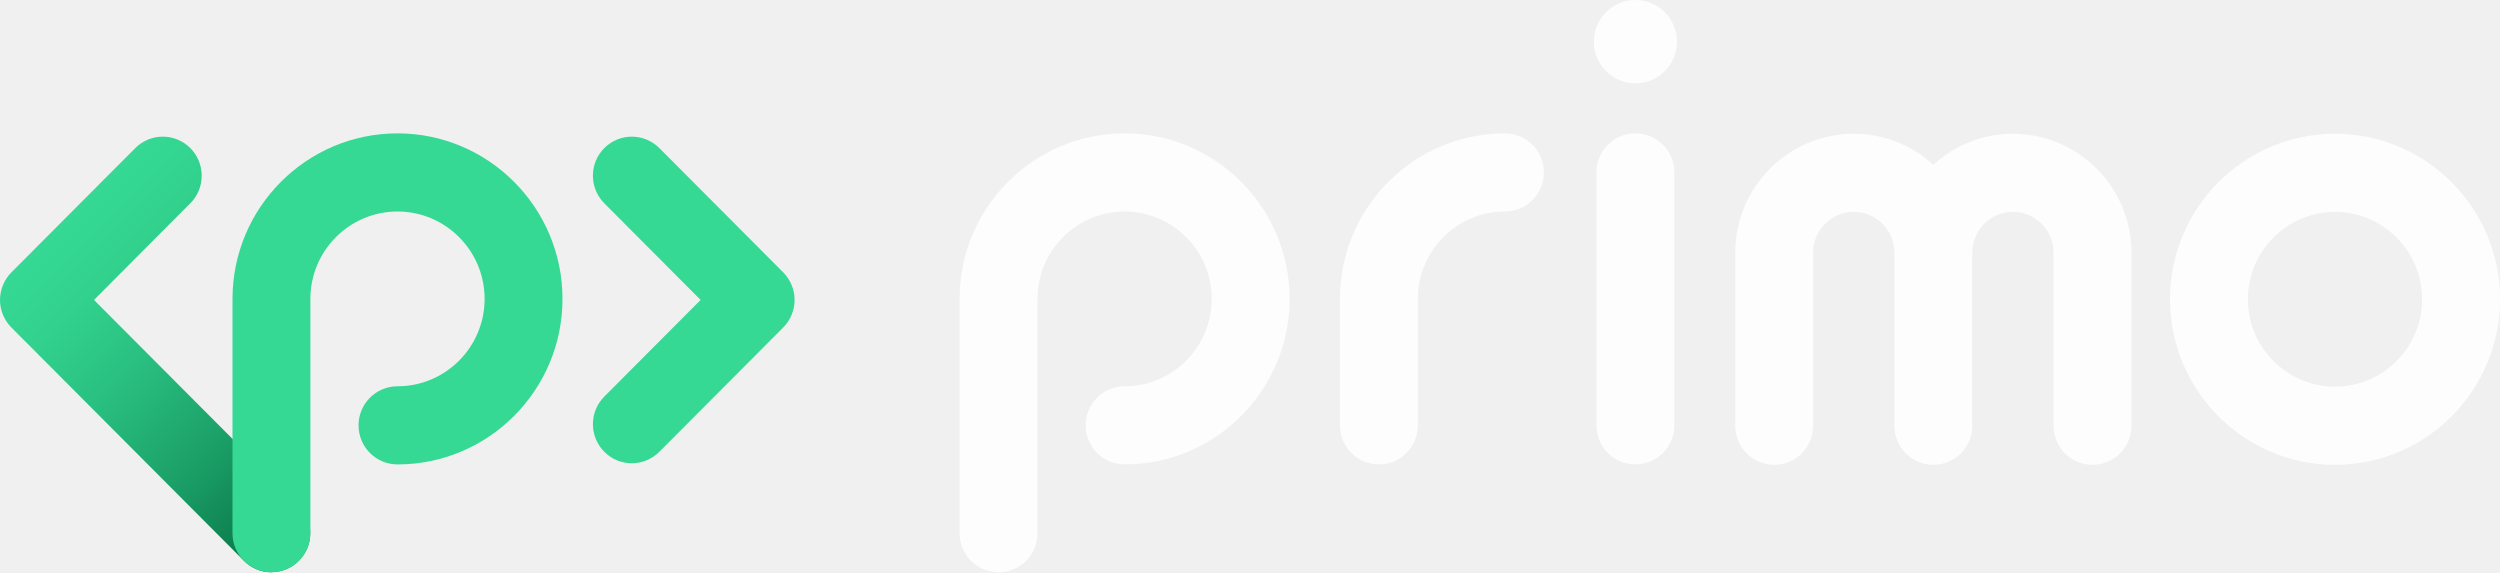
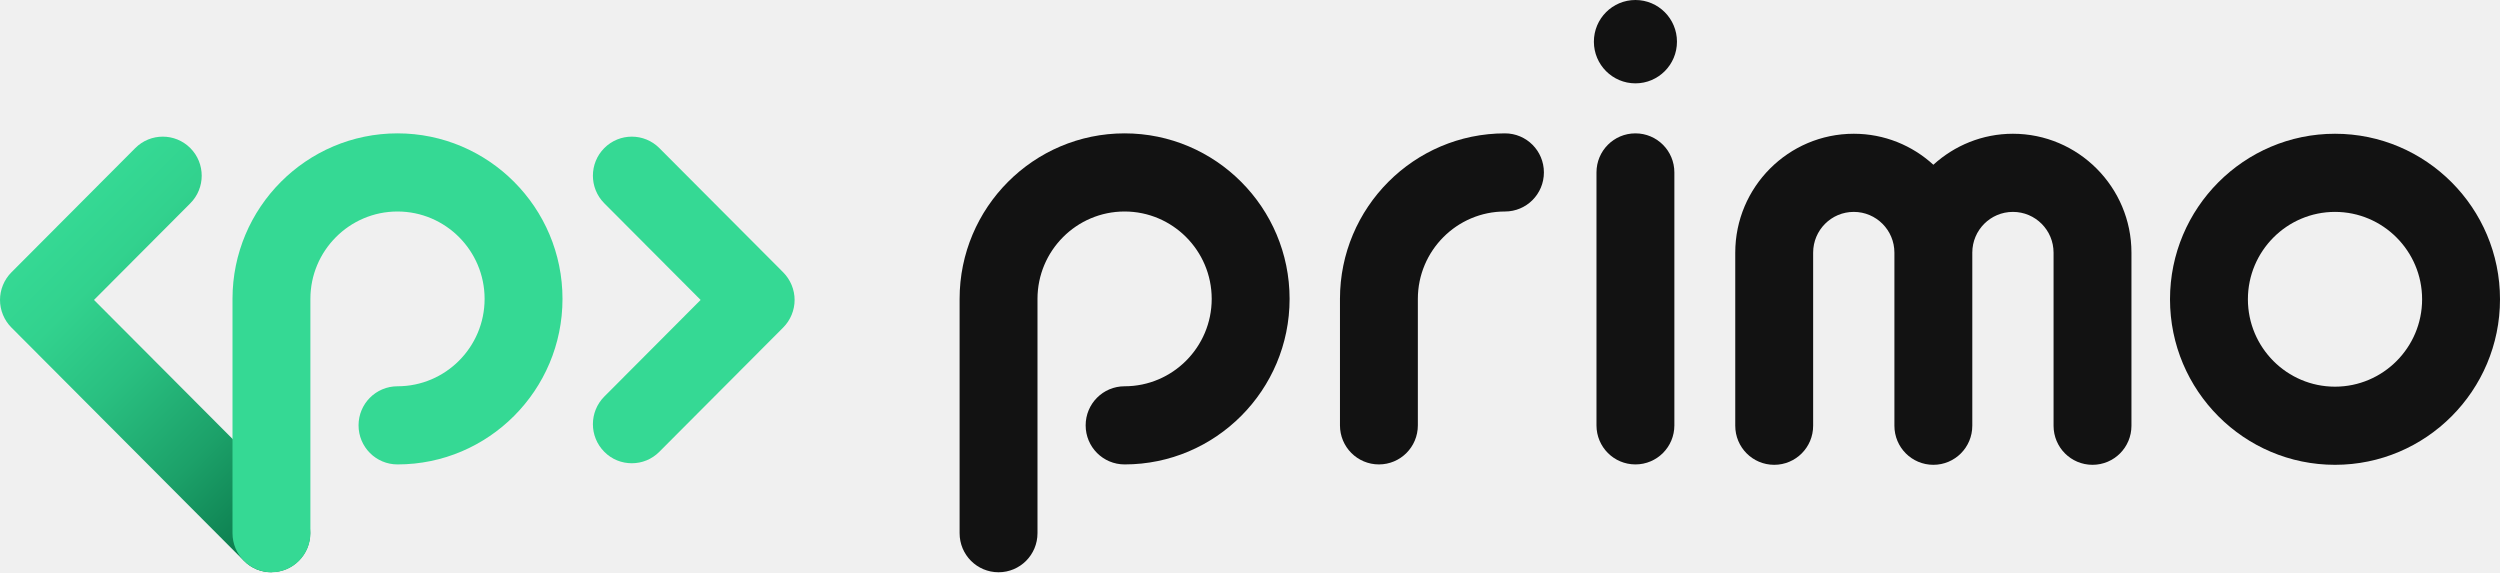
<svg xmlns="http://www.w3.org/2000/svg" width="948" height="217" viewBox="0 0 948 217" fill="none">
-   <g clip-path="url(#clip0_101_87)">
-     <path d="M885.433 176.257C850.926 176.257 822.867 148.107 822.867 113.488C822.867 78.869 850.926 50.719 885.433 50.719C919.941 50.719 948 78.869 948 113.488C948 148.107 919.941 176.257 885.433 176.257ZM885.433 80.35C867.22 80.35 852.403 95.215 852.403 113.488C852.403 131.761 867.22 146.626 885.433 146.626C903.647 146.626 918.464 131.761 918.464 113.488C918.464 95.215 903.647 80.35 885.433 80.35Z" fill="#FDFDFD" />
-     <path d="M763.303 50.719C751.686 50.719 741.102 55.213 733.127 62.473C725.153 55.164 714.569 50.719 702.952 50.719C678.191 50.719 658.008 70.918 658.008 95.808V161.441C658.008 169.639 664.604 176.257 672.776 176.257C680.947 176.257 687.544 169.639 687.544 161.441V95.808C687.544 87.264 694.435 80.35 702.952 80.35C711.468 80.35 718.359 87.264 718.359 95.808V161.441C718.359 169.639 724.956 176.257 733.127 176.257C741.299 176.257 747.895 169.639 747.895 161.441V95.808C747.895 87.264 754.787 80.35 763.303 80.35C771.819 80.35 778.711 87.264 778.711 95.808V161.441C778.711 169.639 785.307 176.257 793.479 176.257C801.65 176.257 808.247 169.639 808.247 161.441V95.808C808.247 70.967 788.064 50.719 763.303 50.719Z" fill="#FDFDFD" />
-     <path d="M620.153 176.109C611.981 176.109 605.385 169.491 605.385 161.293V65.386C605.385 57.188 611.981 50.571 620.153 50.571C628.324 50.571 634.921 57.188 634.921 65.386V161.293C634.921 169.491 628.324 176.109 620.153 176.109Z" fill="#FDFDFD" />
-     <path d="M620.153 31.607C628.853 31.607 635.905 24.531 635.905 15.803C635.905 7.075 628.853 0 620.153 0C611.453 0 604.401 7.075 604.401 15.803C604.401 24.531 611.453 31.607 620.153 31.607Z" fill="#FDFDFD" />
-     <path d="M522.882 176.109C514.71 176.109 508.114 169.491 508.114 161.293V113.34C508.114 78.721 536.173 50.571 570.68 50.571C578.852 50.571 585.448 57.188 585.448 65.386C585.448 73.584 578.852 80.202 570.68 80.202C552.467 80.202 537.65 95.067 537.65 113.34V161.293C537.65 169.491 531.053 176.109 522.882 176.109Z" fill="#FDFDFD" />
-     <path d="M378.649 217C370.477 217 363.881 210.382 363.881 202.184V113.34C363.881 78.721 391.94 50.571 426.447 50.571C460.955 50.571 489.014 78.721 489.014 113.34C489.014 147.959 460.955 176.109 426.447 176.109C418.276 176.109 411.679 169.491 411.679 161.293C411.679 153.095 418.276 146.477 426.447 146.477C444.661 146.477 459.478 131.612 459.478 113.34C459.478 95.067 444.661 80.202 426.447 80.202C408.234 80.202 393.417 95.067 393.417 113.34V202.184C393.417 210.382 386.82 217 378.649 217Z" fill="#FDFDFD" />
-     <path d="M102.932 217C99.142 217 95.351 215.568 92.496 212.654L4.332 124.205C1.575 121.439 0 117.636 0 113.735C0 109.833 1.575 106.031 4.332 103.265L51.294 56.151C57.053 50.373 66.406 50.373 72.166 56.151C77.925 61.929 77.925 71.313 72.166 77.091L35.64 113.735L113.319 191.665C119.078 197.443 119.078 206.827 113.319 212.605C110.415 215.518 106.673 216.951 102.883 216.951L102.932 217Z" fill="url(#paint0_linear_101_87)" />
+   <g clip-path="url(#clip0_101_141)">
+     <path d="M885.433 176.257C850.926 176.257 822.867 148.107 822.867 113.488C822.867 78.869 850.926 50.719 885.433 50.719C919.941 50.719 948 78.869 948 113.488C948 148.107 919.941 176.257 885.433 176.257ZM885.433 80.35C867.22 80.35 852.403 95.215 852.403 113.488C852.403 131.761 867.22 146.626 885.433 146.626C903.647 146.626 918.464 131.761 918.464 113.488C918.464 95.215 903.647 80.35 885.433 80.35Z" fill="#121212" />
+     <path d="M763.303 50.719C751.686 50.719 741.102 55.213 733.127 62.473C725.153 55.164 714.569 50.719 702.952 50.719C678.191 50.719 658.008 70.918 658.008 95.808V161.441C658.008 169.639 664.604 176.257 672.776 176.257C680.947 176.257 687.544 169.639 687.544 161.441V95.808C687.544 87.264 694.435 80.35 702.952 80.35C711.468 80.35 718.359 87.264 718.359 95.808V161.441C718.359 169.639 724.956 176.257 733.127 176.257C741.299 176.257 747.895 169.639 747.895 161.441V95.808C747.895 87.264 754.787 80.35 763.303 80.35C771.819 80.35 778.711 87.264 778.711 95.808V161.441C778.711 169.639 785.307 176.257 793.479 176.257C801.65 176.257 808.247 169.639 808.247 161.441V95.808C808.247 70.967 788.064 50.719 763.303 50.719Z" fill="#121212" />
+     <path d="M620.153 176.109C611.981 176.109 605.385 169.491 605.385 161.293V65.386C605.385 57.188 611.981 50.571 620.153 50.571C628.324 50.571 634.921 57.188 634.921 65.386V161.293C634.921 169.491 628.324 176.109 620.153 176.109Z" fill="#121212" />
+     <path d="M620.153 31.607C628.853 31.607 635.905 24.531 635.905 15.803C635.905 7.075 628.853 0 620.153 0C611.453 0 604.401 7.075 604.401 15.803C604.401 24.531 611.453 31.607 620.153 31.607Z" fill="#121212" />
+     <path d="M522.882 176.109C514.71 176.109 508.114 169.491 508.114 161.293V113.34C508.114 78.721 536.173 50.571 570.68 50.571C578.852 50.571 585.448 57.188 585.448 65.386C585.448 73.584 578.852 80.202 570.68 80.202C552.467 80.202 537.65 95.067 537.65 113.34V161.293C537.65 169.491 531.053 176.109 522.882 176.109Z" fill="#121212" />
+     <path d="M378.649 217C370.477 217 363.881 210.382 363.881 202.184V113.34C363.881 78.721 391.94 50.571 426.447 50.571C460.955 50.571 489.014 78.721 489.014 113.34C489.014 147.959 460.955 176.109 426.447 176.109C418.276 176.109 411.679 169.491 411.679 161.293C411.679 153.095 418.276 146.477 426.447 146.477C444.661 146.477 459.478 131.612 459.478 113.34C459.478 95.067 444.661 80.202 426.447 80.202C408.234 80.202 393.417 95.067 393.417 113.34V202.184C393.417 210.382 386.82 217 378.649 217Z" fill="#121212" />
+     <path d="M102.932 217C99.142 217 95.351 215.568 92.496 212.654L4.332 124.205C1.575 121.439 0 117.636 0 113.735C0 109.833 1.575 106.031 4.332 103.265L51.294 56.151C57.053 50.373 66.406 50.373 72.166 56.151C77.925 61.929 77.925 71.313 72.166 77.091L35.64 113.735L113.319 191.665C119.078 197.443 119.078 206.827 113.319 212.605C110.415 215.518 106.673 216.951 102.883 216.951L102.932 217Z" fill="url(#paint0_linear_101_141)" />
    <path d="M239.584 175.664C235.794 175.664 232.003 174.232 229.148 171.318C223.389 165.54 223.389 156.157 229.148 150.379L265.674 113.735L229.148 77.091C223.389 71.313 223.389 61.929 229.148 56.151C234.908 50.373 244.261 50.373 250.02 56.151L296.982 103.265C299.739 106.031 301.314 109.833 301.314 113.735C301.314 117.636 299.739 121.439 296.982 124.205L250.02 171.318C247.116 174.232 243.375 175.664 239.584 175.664Z" fill="#35D994" />
    <path d="M102.932 217C94.761 217 88.164 210.382 88.164 202.184V113.34C88.164 78.721 116.223 50.571 150.731 50.571C185.239 50.571 213.298 78.721 213.298 113.34C213.298 147.959 185.239 176.109 150.731 176.109C142.559 176.109 135.963 169.491 135.963 161.293C135.963 153.095 142.559 146.477 150.731 146.477C168.945 146.477 183.762 131.612 183.762 113.34C183.762 95.067 168.945 80.202 150.731 80.202C132.517 80.202 117.7 95.067 117.7 113.34V202.184C117.7 210.382 111.104 217 102.932 217Z" fill="#35D994" />
  </g>
  <defs>
-     <linearGradient id="paint0_linear_101_87" x1="27.813" y1="79.708" x2="137.201" y2="188.744" gradientUnits="userSpaceOnUse">
+     <linearGradient id="paint0_linear_101_141" x1="27.813" y1="79.708" x2="137.201" y2="188.744" gradientUnits="userSpaceOnUse">
      <stop stop-color="#35D994" />
      <stop offset="0.16" stop-color="#32D28E" />
      <stop offset="0.38" stop-color="#29BF80" />
      <stop offset="0.64" stop-color="#1CA169" />
      <stop offset="0.93" stop-color="#097649" />
      <stop offset="0.95" stop-color="#097548" />
    </linearGradient>
-     <clipPath id="clip0_101_87">
+     <clipPath id="clip0_101_141">
      <rect width="948" height="217" fill="white" />
    </clipPath>
  </defs>
</svg>
